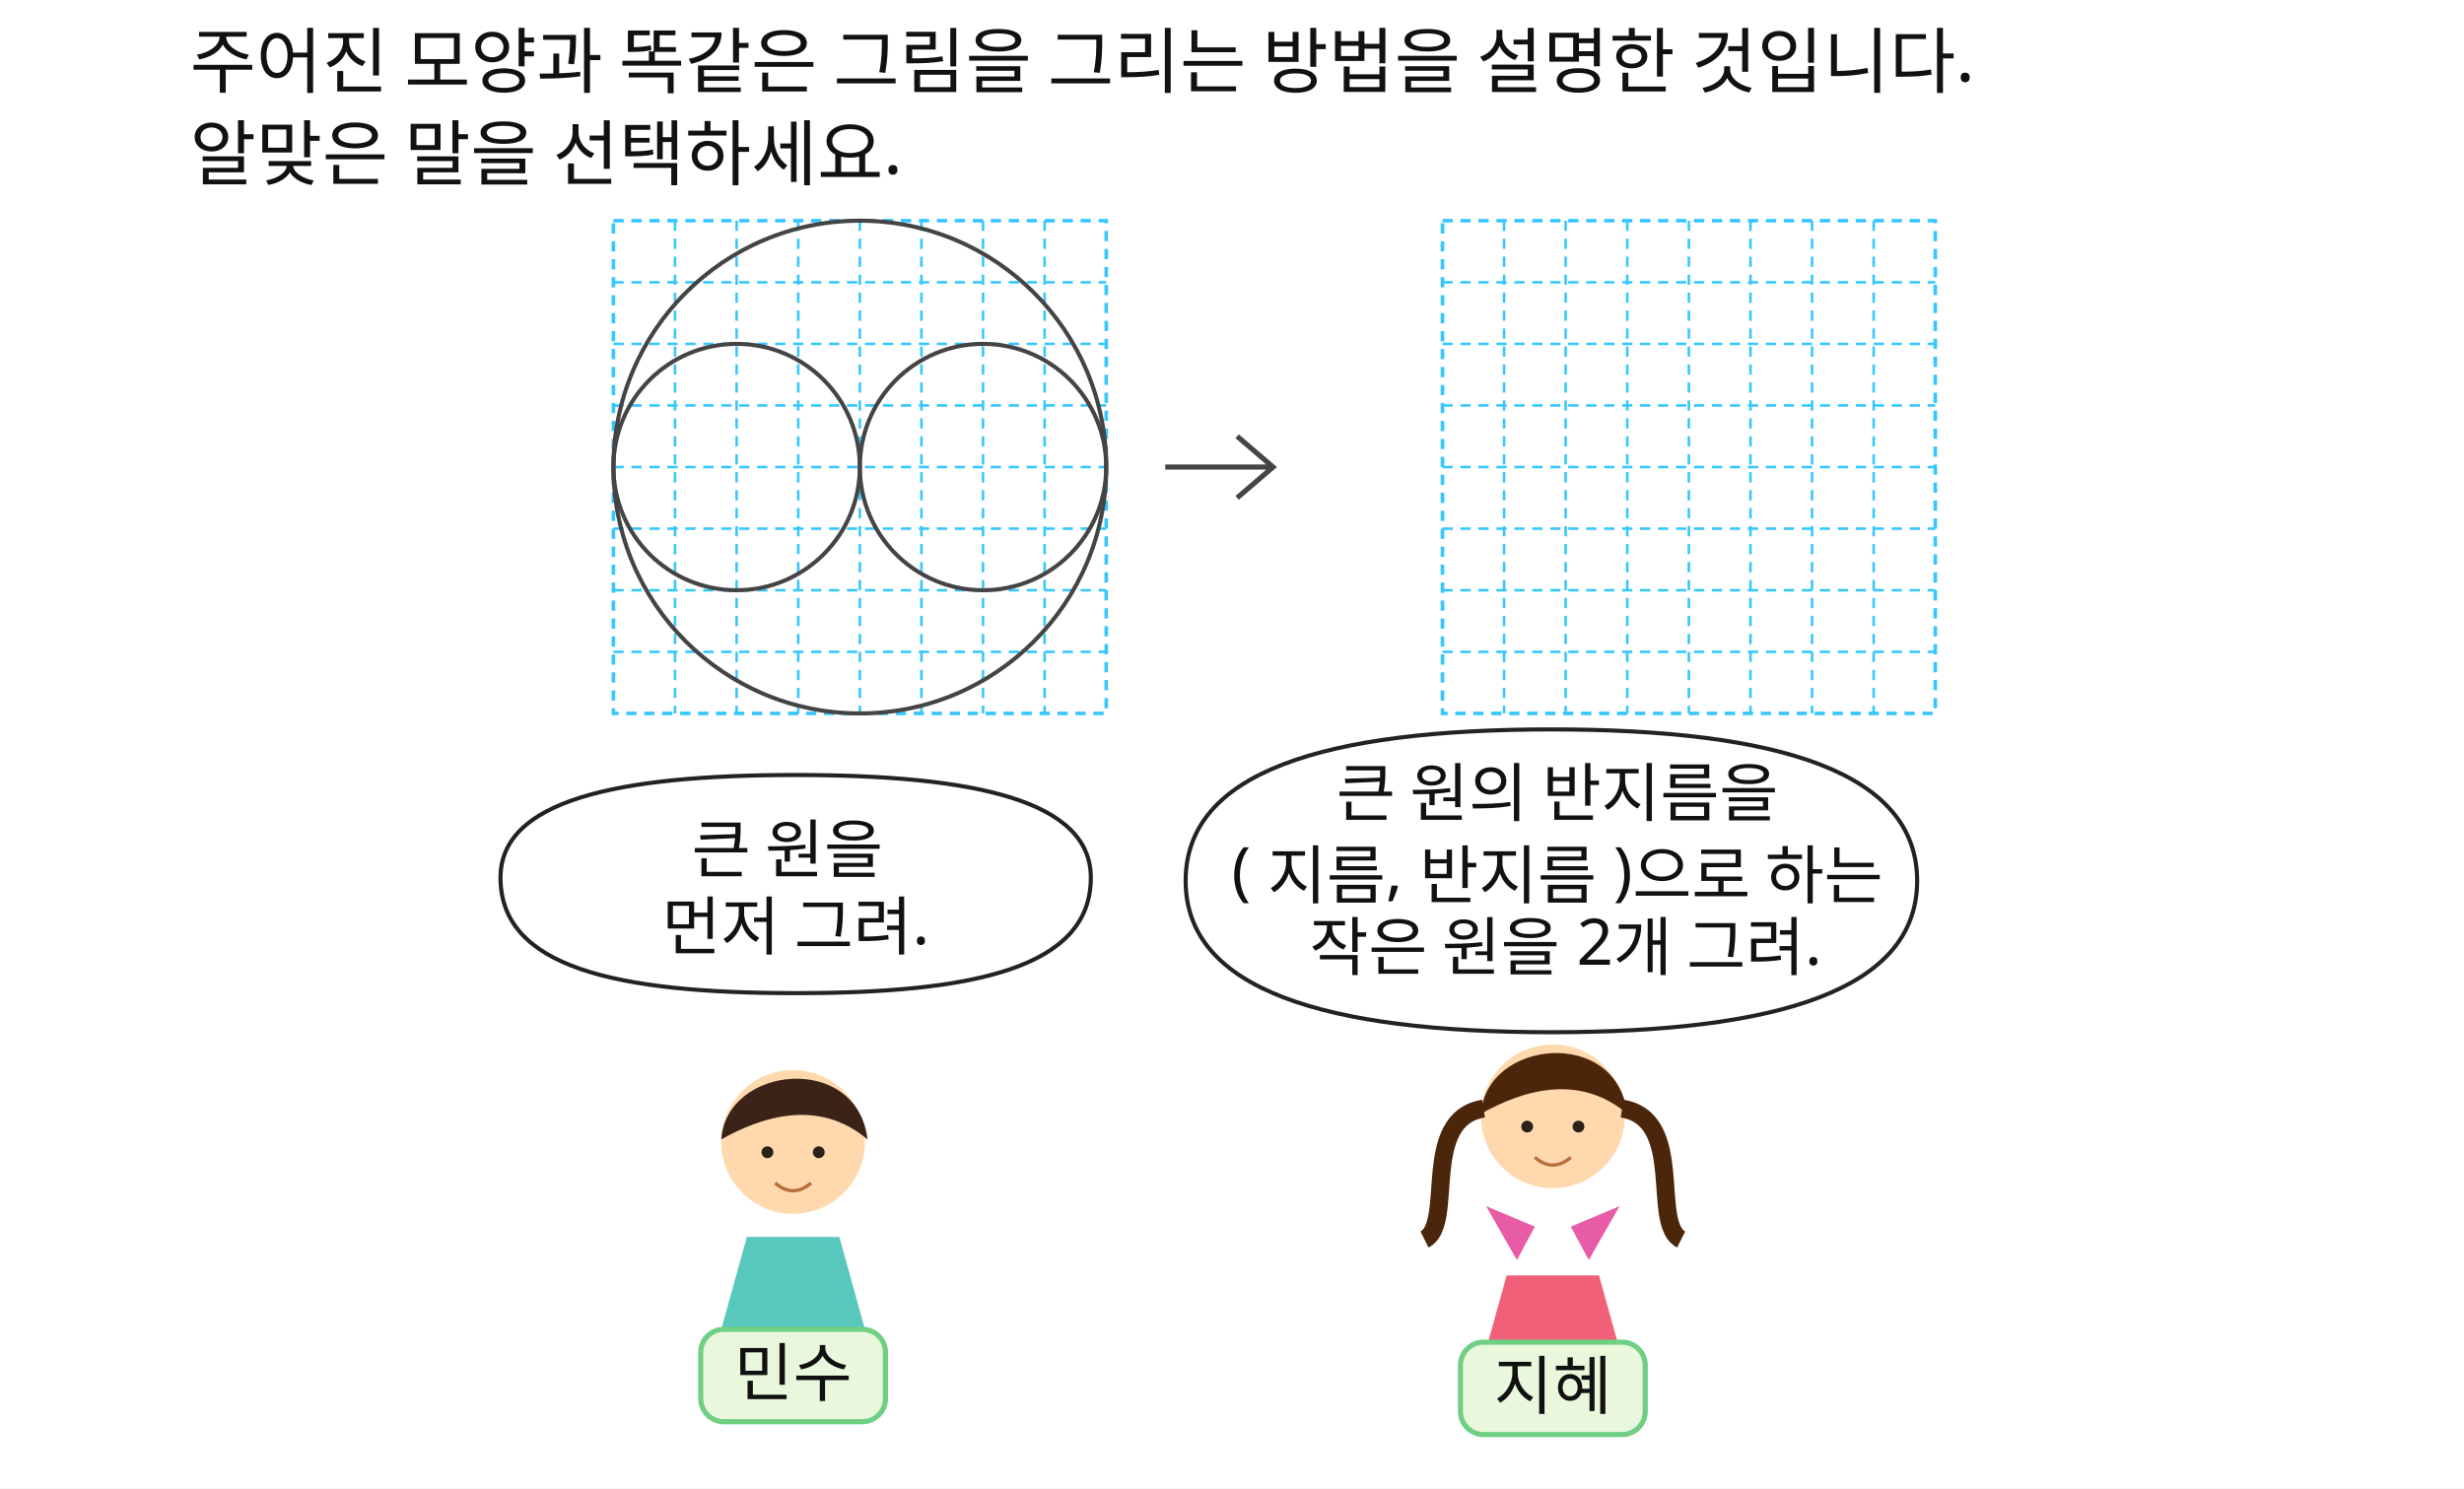
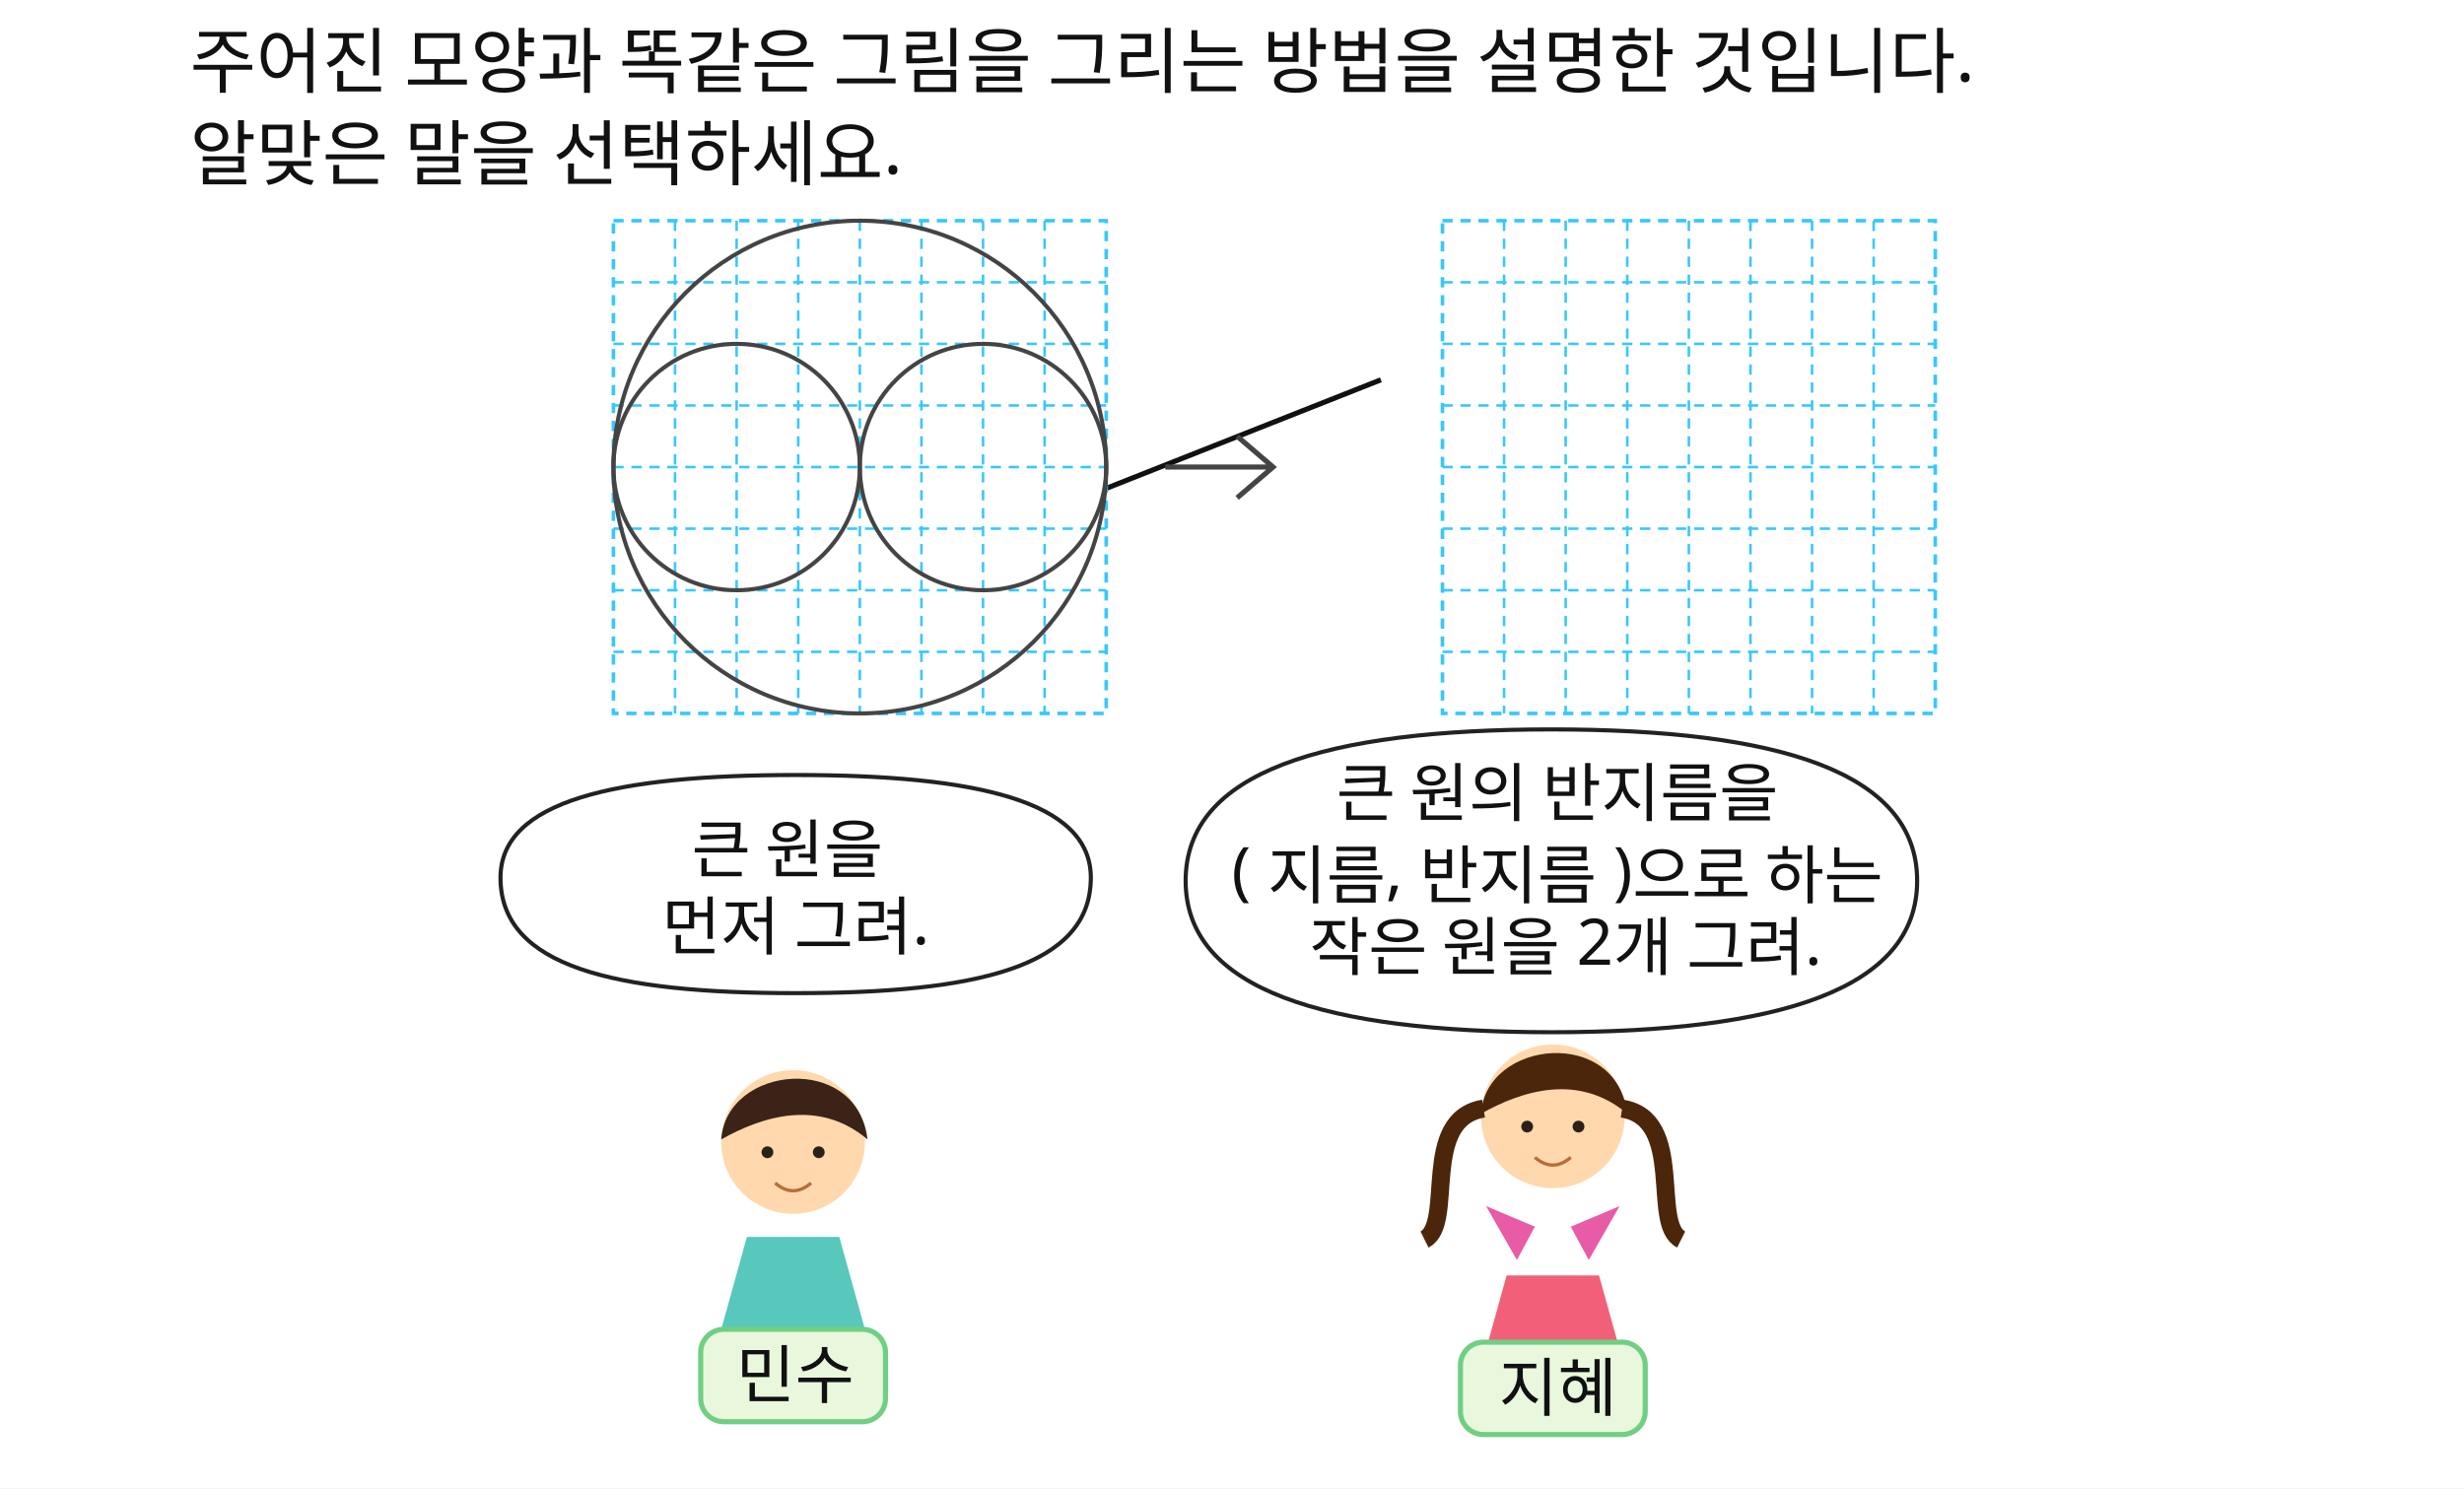
<svg xmlns="http://www.w3.org/2000/svg" width="960" height="580" viewBox="0 0 960 580">
  <rect x="0" y="0" width="960" height="580" fill="#FFFFFF" />
-   <text id="slot.q1.text" x="74" y="34" fill="#111111" font-family="Noto Sans KR, sans-serif" font-size="28">    주어진 모양과 똑같은 그림을 그리는 방법을 설명한 것입니다. </text>
-   <text id="slot.q2.text" x="74" y="70" fill="#111111" font-family="Noto Sans KR, sans-serif" font-size="28">알맞은 말을 선택하세요.</text>
+   <line id="slot.line.nr.line" x1="323" y1="233" x2="538" y2="148" stroke="#111111" stroke-width="2" />
  <path id="slot.grid.left.frame.path" d="M 239.0 86.0 L 431.0 86.0 L 431.0 278.0 L 239.0 278.0 Z" stroke="#37C7FF" stroke-width="1.4" fill="#ffffff" stroke-dasharray="4 3" />
  <path id="slot.grid.left.v1.path" d="M 263.0 86.0 L 263.0 278.0" stroke="#37C7FF" stroke-width="1" fill="none" stroke-dasharray="4 3" />
  <path id="slot.grid.left.h1.path" d="M 239.0 110.0 L 431.0 110.0" stroke="#37C7FF" stroke-width="1" fill="none" stroke-dasharray="4 3" />
  <path id="slot.grid.left.v2.path" d="M 287.0 86.0 L 287.0 278.0" stroke="#37C7FF" stroke-width="1" fill="none" stroke-dasharray="4 3" />
  <path id="slot.grid.left.h2.path" d="M 239.0 134.0 L 431.0 134.0" stroke="#37C7FF" stroke-width="1" fill="none" stroke-dasharray="4 3" />
  <path id="slot.grid.left.v3.path" d="M 311.0 86.0 L 311.0 278.0" stroke="#37C7FF" stroke-width="1" fill="none" stroke-dasharray="4 3" />
  <path id="slot.grid.left.h3.path" d="M 239.0 158.0 L 431.0 158.0" stroke="#37C7FF" stroke-width="1" fill="none" stroke-dasharray="4 3" />
  <path id="slot.grid.left.v4.path" d="M 335.0 86.0 L 335.0 278.0" stroke="#37C7FF" stroke-width="1" fill="none" stroke-dasharray="4 3" />
  <path id="slot.grid.left.h4.path" d="M 239.0 182.0 L 431.0 182.0" stroke="#37C7FF" stroke-width="1" fill="none" stroke-dasharray="4 3" />
  <path id="slot.grid.left.v5.path" d="M 359.0 86.0 L 359.0 278.0" stroke="#37C7FF" stroke-width="1" fill="none" stroke-dasharray="4 3" />
  <path id="slot.grid.left.h5.path" d="M 239.0 206.0 L 431.0 206.0" stroke="#37C7FF" stroke-width="1" fill="none" stroke-dasharray="4 3" />
  <path id="slot.grid.left.v6.path" d="M 383.0 86.0 L 383.0 278.0" stroke="#37C7FF" stroke-width="1" fill="none" stroke-dasharray="4 3" />
  <path id="slot.grid.left.h6.path" d="M 239.0 230.0 L 431.0 230.0" stroke="#37C7FF" stroke-width="1" fill="none" stroke-dasharray="4 3" />
  <path id="slot.grid.left.v7.path" d="M 407.0 86.0 L 407.0 278.0" stroke="#37C7FF" stroke-width="1" fill="none" stroke-dasharray="4 3" />
  <path id="slot.grid.left.h7.path" d="M 239.0 254.0 L 431.0 254.0" stroke="#37C7FF" stroke-width="1" fill="none" stroke-dasharray="4 3" />
  <circle id="slot.left.outer_circle.circle" cx="335" cy="182" r="96" stroke="#444444" stroke-width="1.6" fill="none" />
  <circle id="slot.left.inner_circle_1.circle" cx="287" cy="182" r="48" stroke="#444444" stroke-width="1.6" fill="none" />
  <circle id="slot.left.inner_circle_2.circle" cx="383" cy="182" r="48" stroke="#444444" stroke-width="1.6" fill="none" />
  <path id="slot.arrow.path" d="M 454 182 L 496 182 M 482 170 L 496 182 L 482 194" stroke="#444444" stroke-width="2" fill="none" />
  <path id="slot.grid.right.frame.path" d="M 562.0 86.0 L 754.0 86.0 L 754.0 278.0 L 562.0 278.0 Z" stroke="#37C7FF" stroke-width="1.4" fill="#ffffff" stroke-dasharray="4 3" />
  <path id="slot.grid.right.v1.path" d="M 586.0 86.0 L 586.0 278.0" stroke="#37C7FF" stroke-width="1" fill="none" stroke-dasharray="4 3" />
  <path id="slot.grid.right.h1.path" d="M 562.0 110.0 L 754.0 110.0" stroke="#37C7FF" stroke-width="1" fill="none" stroke-dasharray="4 3" />
  <path id="slot.grid.right.v2.path" d="M 610.0 86.0 L 610.0 278.0" stroke="#37C7FF" stroke-width="1" fill="none" stroke-dasharray="4 3" />
  <path id="slot.grid.right.h2.path" d="M 562.0 134.0 L 754.0 134.0" stroke="#37C7FF" stroke-width="1" fill="none" stroke-dasharray="4 3" />
  <path id="slot.grid.right.v3.path" d="M 634.0 86.0 L 634.0 278.0" stroke="#37C7FF" stroke-width="1" fill="none" stroke-dasharray="4 3" />
  <path id="slot.grid.right.h3.path" d="M 562.0 158.0 L 754.0 158.0" stroke="#37C7FF" stroke-width="1" fill="none" stroke-dasharray="4 3" />
  <path id="slot.grid.right.v4.path" d="M 658.0 86.0 L 658.0 278.0" stroke="#37C7FF" stroke-width="1" fill="none" stroke-dasharray="4 3" />
  <path id="slot.grid.right.h4.path" d="M 562.0 182.0 L 754.0 182.0" stroke="#37C7FF" stroke-width="1" fill="none" stroke-dasharray="4 3" />
  <path id="slot.grid.right.v5.path" d="M 682.0 86.0 L 682.0 278.0" stroke="#37C7FF" stroke-width="1" fill="none" stroke-dasharray="4 3" />
  <path id="slot.grid.right.h5.path" d="M 562.0 206.0 L 754.0 206.0" stroke="#37C7FF" stroke-width="1" fill="none" stroke-dasharray="4 3" />
  <path id="slot.grid.right.v6.path" d="M 706.0 86.0 L 706.0 278.0" stroke="#37C7FF" stroke-width="1" fill="none" stroke-dasharray="4 3" />
  <path id="slot.grid.right.h6.path" d="M 562.0 230.0 L 754.0 230.0" stroke="#37C7FF" stroke-width="1" fill="none" stroke-dasharray="4 3" />
  <path id="slot.grid.right.v7.path" d="M 730.0 86.0 L 730.0 278.0" stroke="#37C7FF" stroke-width="1" fill="none" stroke-dasharray="4 3" />
  <path id="slot.grid.right.h7.path" d="M 562.0 254.0 L 754.0 254.0" stroke="#37C7FF" stroke-width="1" fill="none" stroke-dasharray="4 3" />
  <path id="slot.boy.bubble.path" d="M 195 342 C 195 312 240 302 310 302 C 380 302 425 312 425 342 C 425 377 380 387 310 387 C 240 387 195 377 195 342 Z" stroke="#222222" stroke-width="1.6" fill="#ffffff" />
  <polygon id="slot.boy.person.body.polygon" points="281,518 337,518 327,482 291,482" stroke="none" stroke-width="2" fill="#58C7BC" />
  <circle id="slot.boy.person.head.circle" cx="309" cy="445" r="28" stroke="none" stroke-width="2" fill="#ffd9ad" />
  <path id="slot.boy.person.hair.cap.path" d="M 281 444 C 283 415 334 410 338 444 C 319 428 297 435 281 444 Z" stroke="none" stroke-width="2" fill="#3B2417" />
  <path id="slot.boy.person.smile.path" d="M 302 461 Q 309 467 316 461" stroke="#b86e39" stroke-width="1.3" fill="none" />
  <rect id="slot.name.boy.box.rect" x="273" y="518" width="72" height="36" fill="#e9f7dd" stroke="#6fcf83" stroke-width="2" rx="9" ry="9" />
  <path id="slot.girl.bubble.path" d="M 461.937 343.229 C 461.937 300.749 516.087 284.229 604.437 284.229 C 692.787 284.229 746.937 300.749 746.937 343.229 C 746.937 385.709 692.787 402.229 604.437 402.229 C 516.087 402.229 461.937 385.709 461.937 343.229 Z" stroke="#222222" stroke-width="1.6" fill="#ffffff" />
  <polygon id="slot.girl.person.body.polygon" points="577,533 633,533 623,497 587,497" stroke="none" stroke-width="2" fill="#F16078" />
  <circle id="slot.girl.person.head.circle" cx="605" cy="435" r="28" stroke="none" stroke-width="2" fill="#ffd9ad" />
  <path id="slot.girl.person.hair.cap.path" d="M 577 434 C 579 405 630 400 634 434 C 615 418 593 425 577 434 Z" stroke="none" stroke-width="2" fill="#4B260B" />
  <path id="slot.girl.person.smile.path" d="M 598 451 Q 605 457 612 451" stroke="#b86e39" stroke-width="1.3" fill="none" />
  <path id="slot.girl.person.tail.left.path" d="M 578 432 C 553 436 567 477 555 483" stroke="#4B260B" stroke-width="7" fill="none" />
  <path id="slot.girl.person.tail.right.path" d="M 632 432 C 657 436 643 477 655 483" stroke="#4B260B" stroke-width="7" fill="none" />
  <polygon id="slot.girl.person.bow.left.polygon" points="598,478 579,470 591,491" stroke="none" stroke-width="2" fill="#E85BA6" />
  <polygon id="slot.girl.person.bow.right.polygon" points="612,478 631,470 619,491" stroke="none" stroke-width="2" fill="#E85BA6" />
  <rect id="slot.name.girl.box.rect" x="569" y="523" width="72" height="36" fill="#e9f7dd" stroke="#6fcf83" stroke-width="2" rx="9" ry="9" />
  <circle id="slot.boy.person.eye.left.circle" cx="299" cy="449" r="2.3" stroke="none" stroke-width="2" fill="#2b2118" />
  <circle id="slot.boy.person.eye.right.circle" cx="319" cy="449" r="2.3" stroke="none" stroke-width="2" fill="#2b2118" />
  <circle id="slot.girl.person.eye.left.circle" cx="595" cy="439" r="2.3" stroke="none" stroke-width="2" fill="#2b2118" />
  <circle id="slot.girl.person.eye.right.circle" cx="615" cy="439" r="2.3" stroke="none" stroke-width="2" fill="#2b2118" />
+   <text id="slot.q1.text" x="74" y="34" fill="#111111" font-family="Noto Sans KR, sans-serif" font-size="28">    주어진 모양과 똑같은 그림을 그리는 방법을 설명한 것입니다. </text>
+   <text id="slot.q2.text" x="74" y="70" fill="#111111" font-family="Noto Sans KR, sans-serif" font-size="28">알맞은 말을 선택하세요.</text>
  <text id="slot.boy.text.text" x="310" y="340" fill="#111111" font-family="Noto Sans KR, sans-serif" font-size="25" text-anchor="middle" data-raw-text="큰 원을 먼저 그려.">
    <tspan x="310" dy="0">큰 원을</tspan>
    <tspan x="310" dy="1.2em">먼저 그려.</tspan>
  </text>
-   <text id="slot.name.boy.text.text" x="309" y="544" fill="#111111" font-family="Noto Sans KR, sans-serif" font-size="25" text-anchor="middle">민수</text>
+   <text id="slot.name.boy.text.text" x="309.787" y="544.787" fill="#111111" font-family="Noto Sans KR, sans-serif" font-size="25" text-anchor="middle">민수</text>
  <text id="slot.girl.text.text" x="610" y="318" fill="#111111" font-family="Noto Sans KR, sans-serif" font-size="25" text-anchor="middle" data-raw-text="큰 원의 반지름을 ( 지름, 반지름 )으로 하는 작은 원을 2개 그려.">
    <tspan x="610" dy="0">큰 원의 반지름을</tspan>
    <tspan x="610" dy="1.2em">( 지름, 반지름 )으로 하는</tspan>
    <tspan x="610" dy="1.2em">작은 원을 2개 그려.</tspan>
  </text>
-   <text id="slot.name.girl.text.text" x="605" y="549" fill="#111111" font-family="Noto Sans KR, sans-serif" font-size="25" text-anchor="middle">지혜</text>
+   <text id="slot.name.girl.text.text" x="606.967" y="549.787" fill="#111111" font-family="Noto Sans KR, sans-serif" font-size="25" text-anchor="middle">지혜</text>
</svg>
